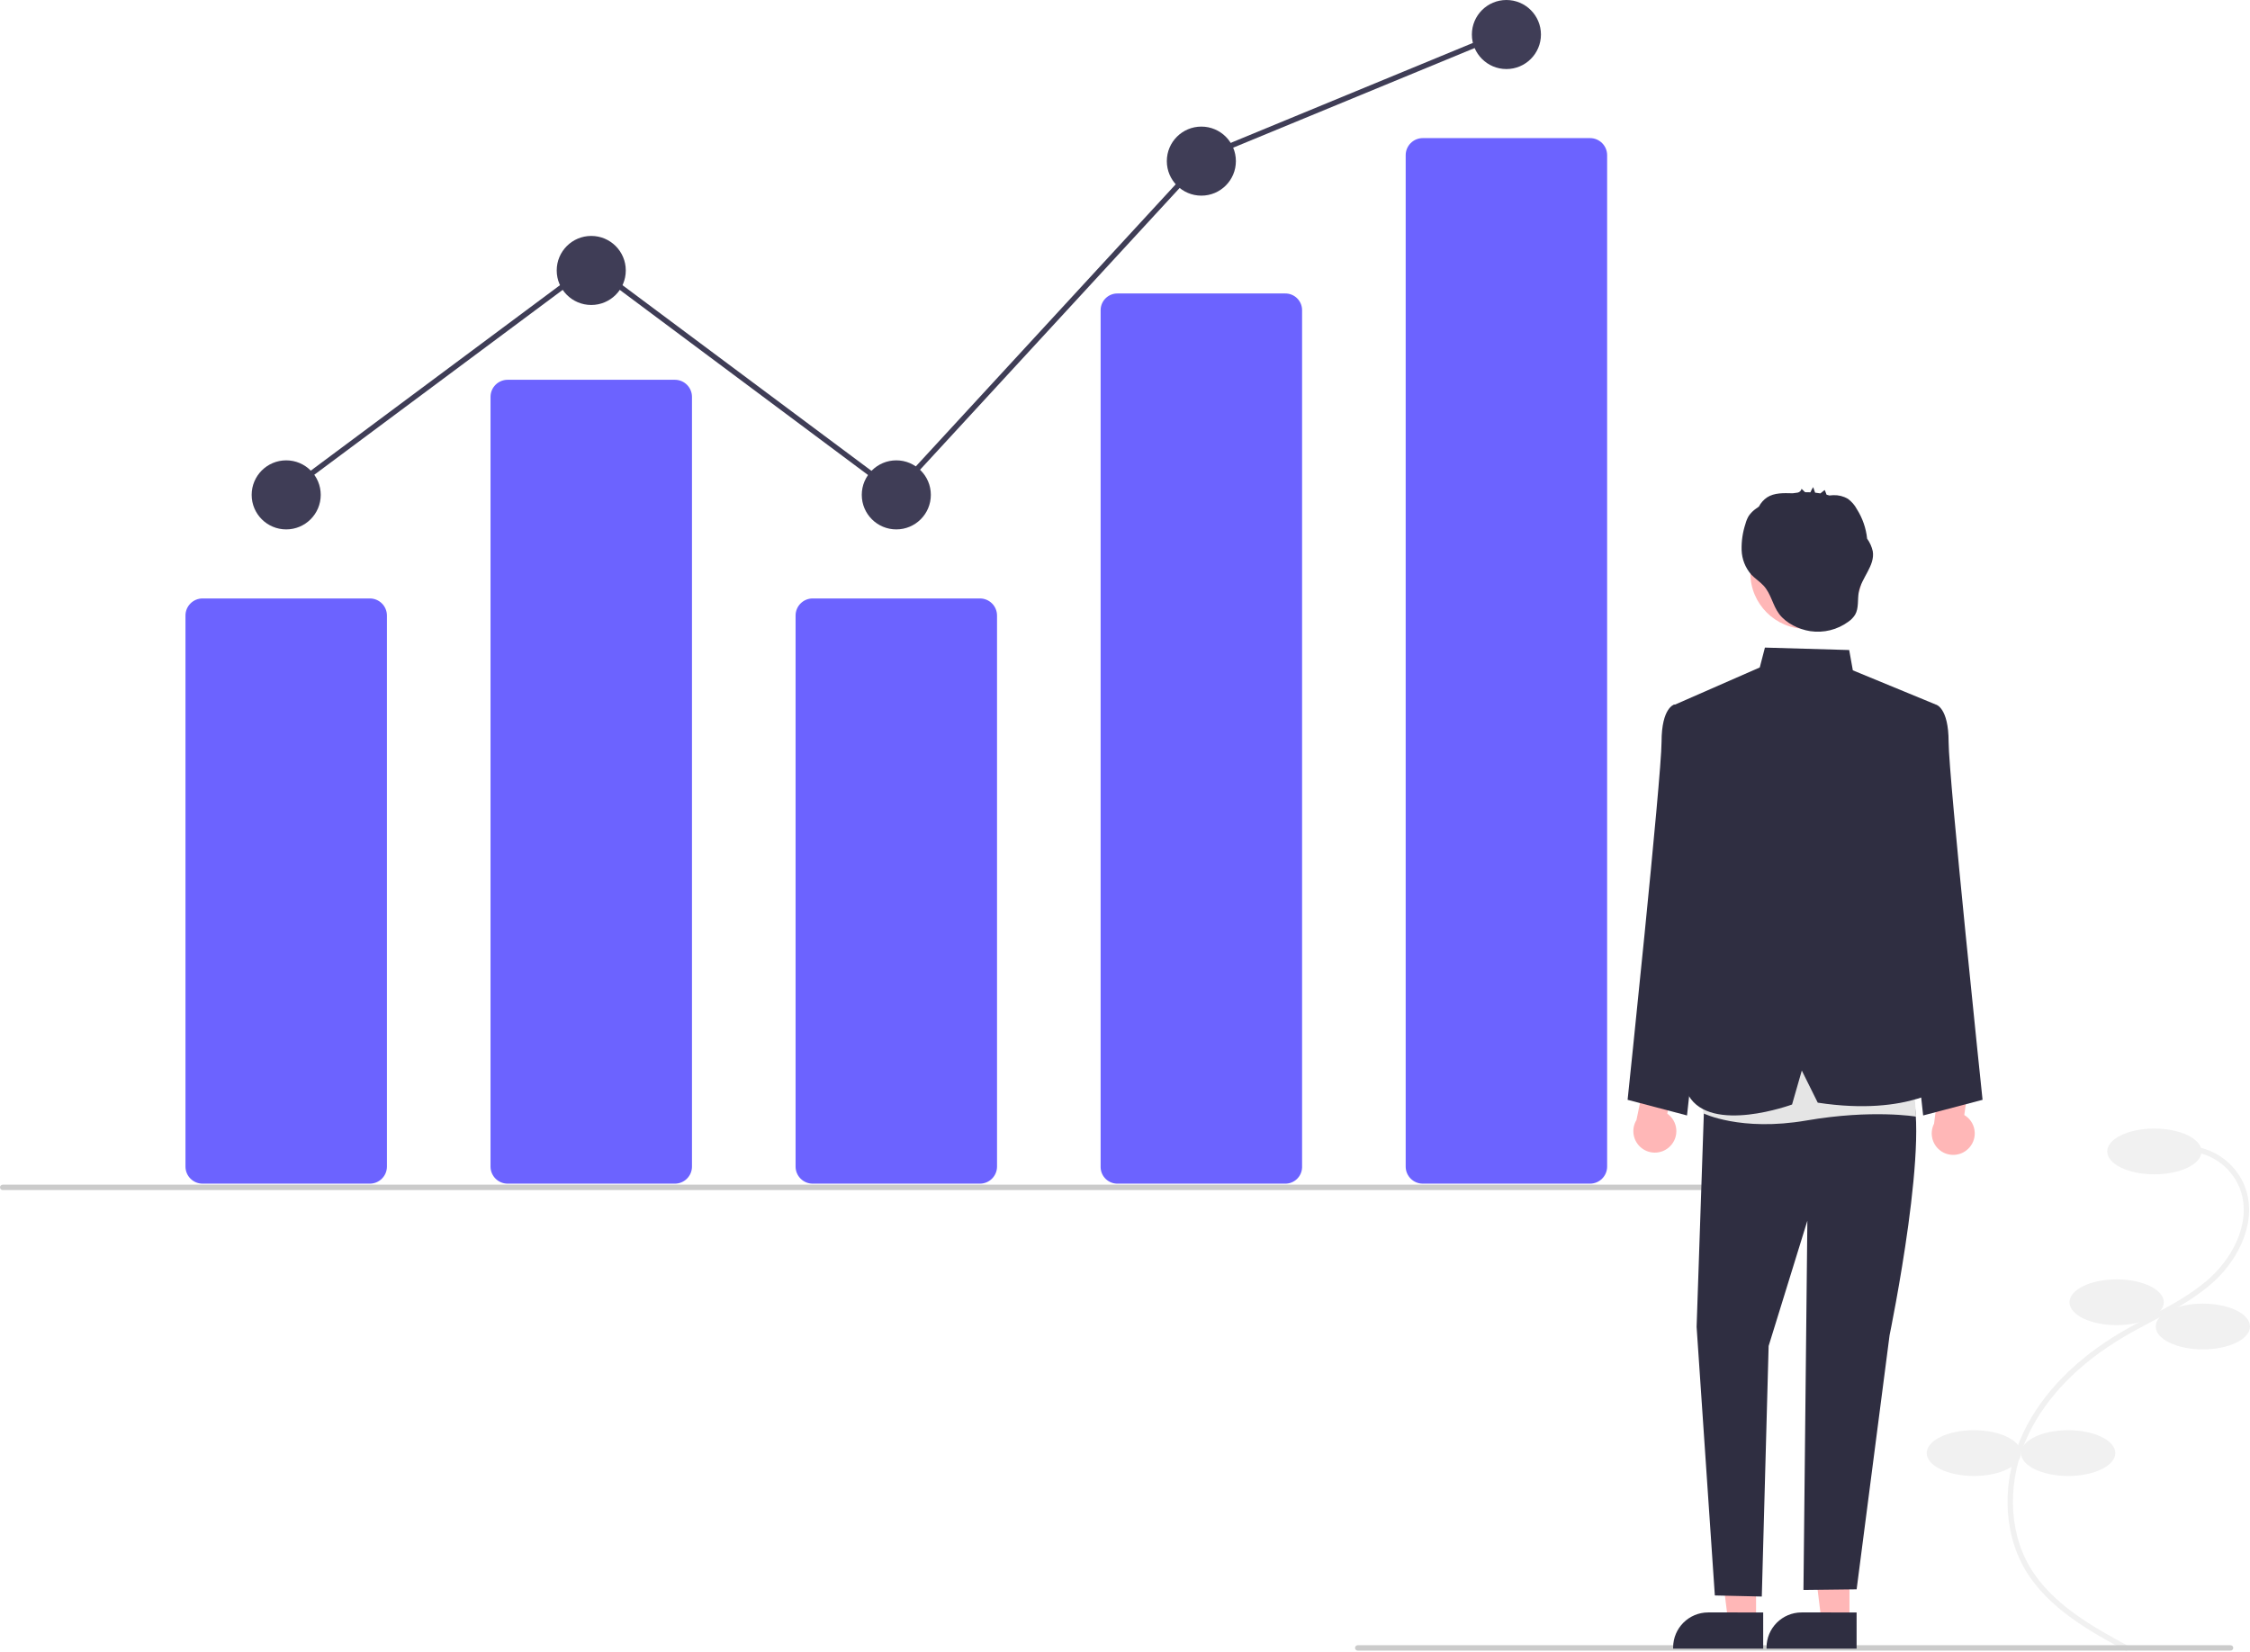
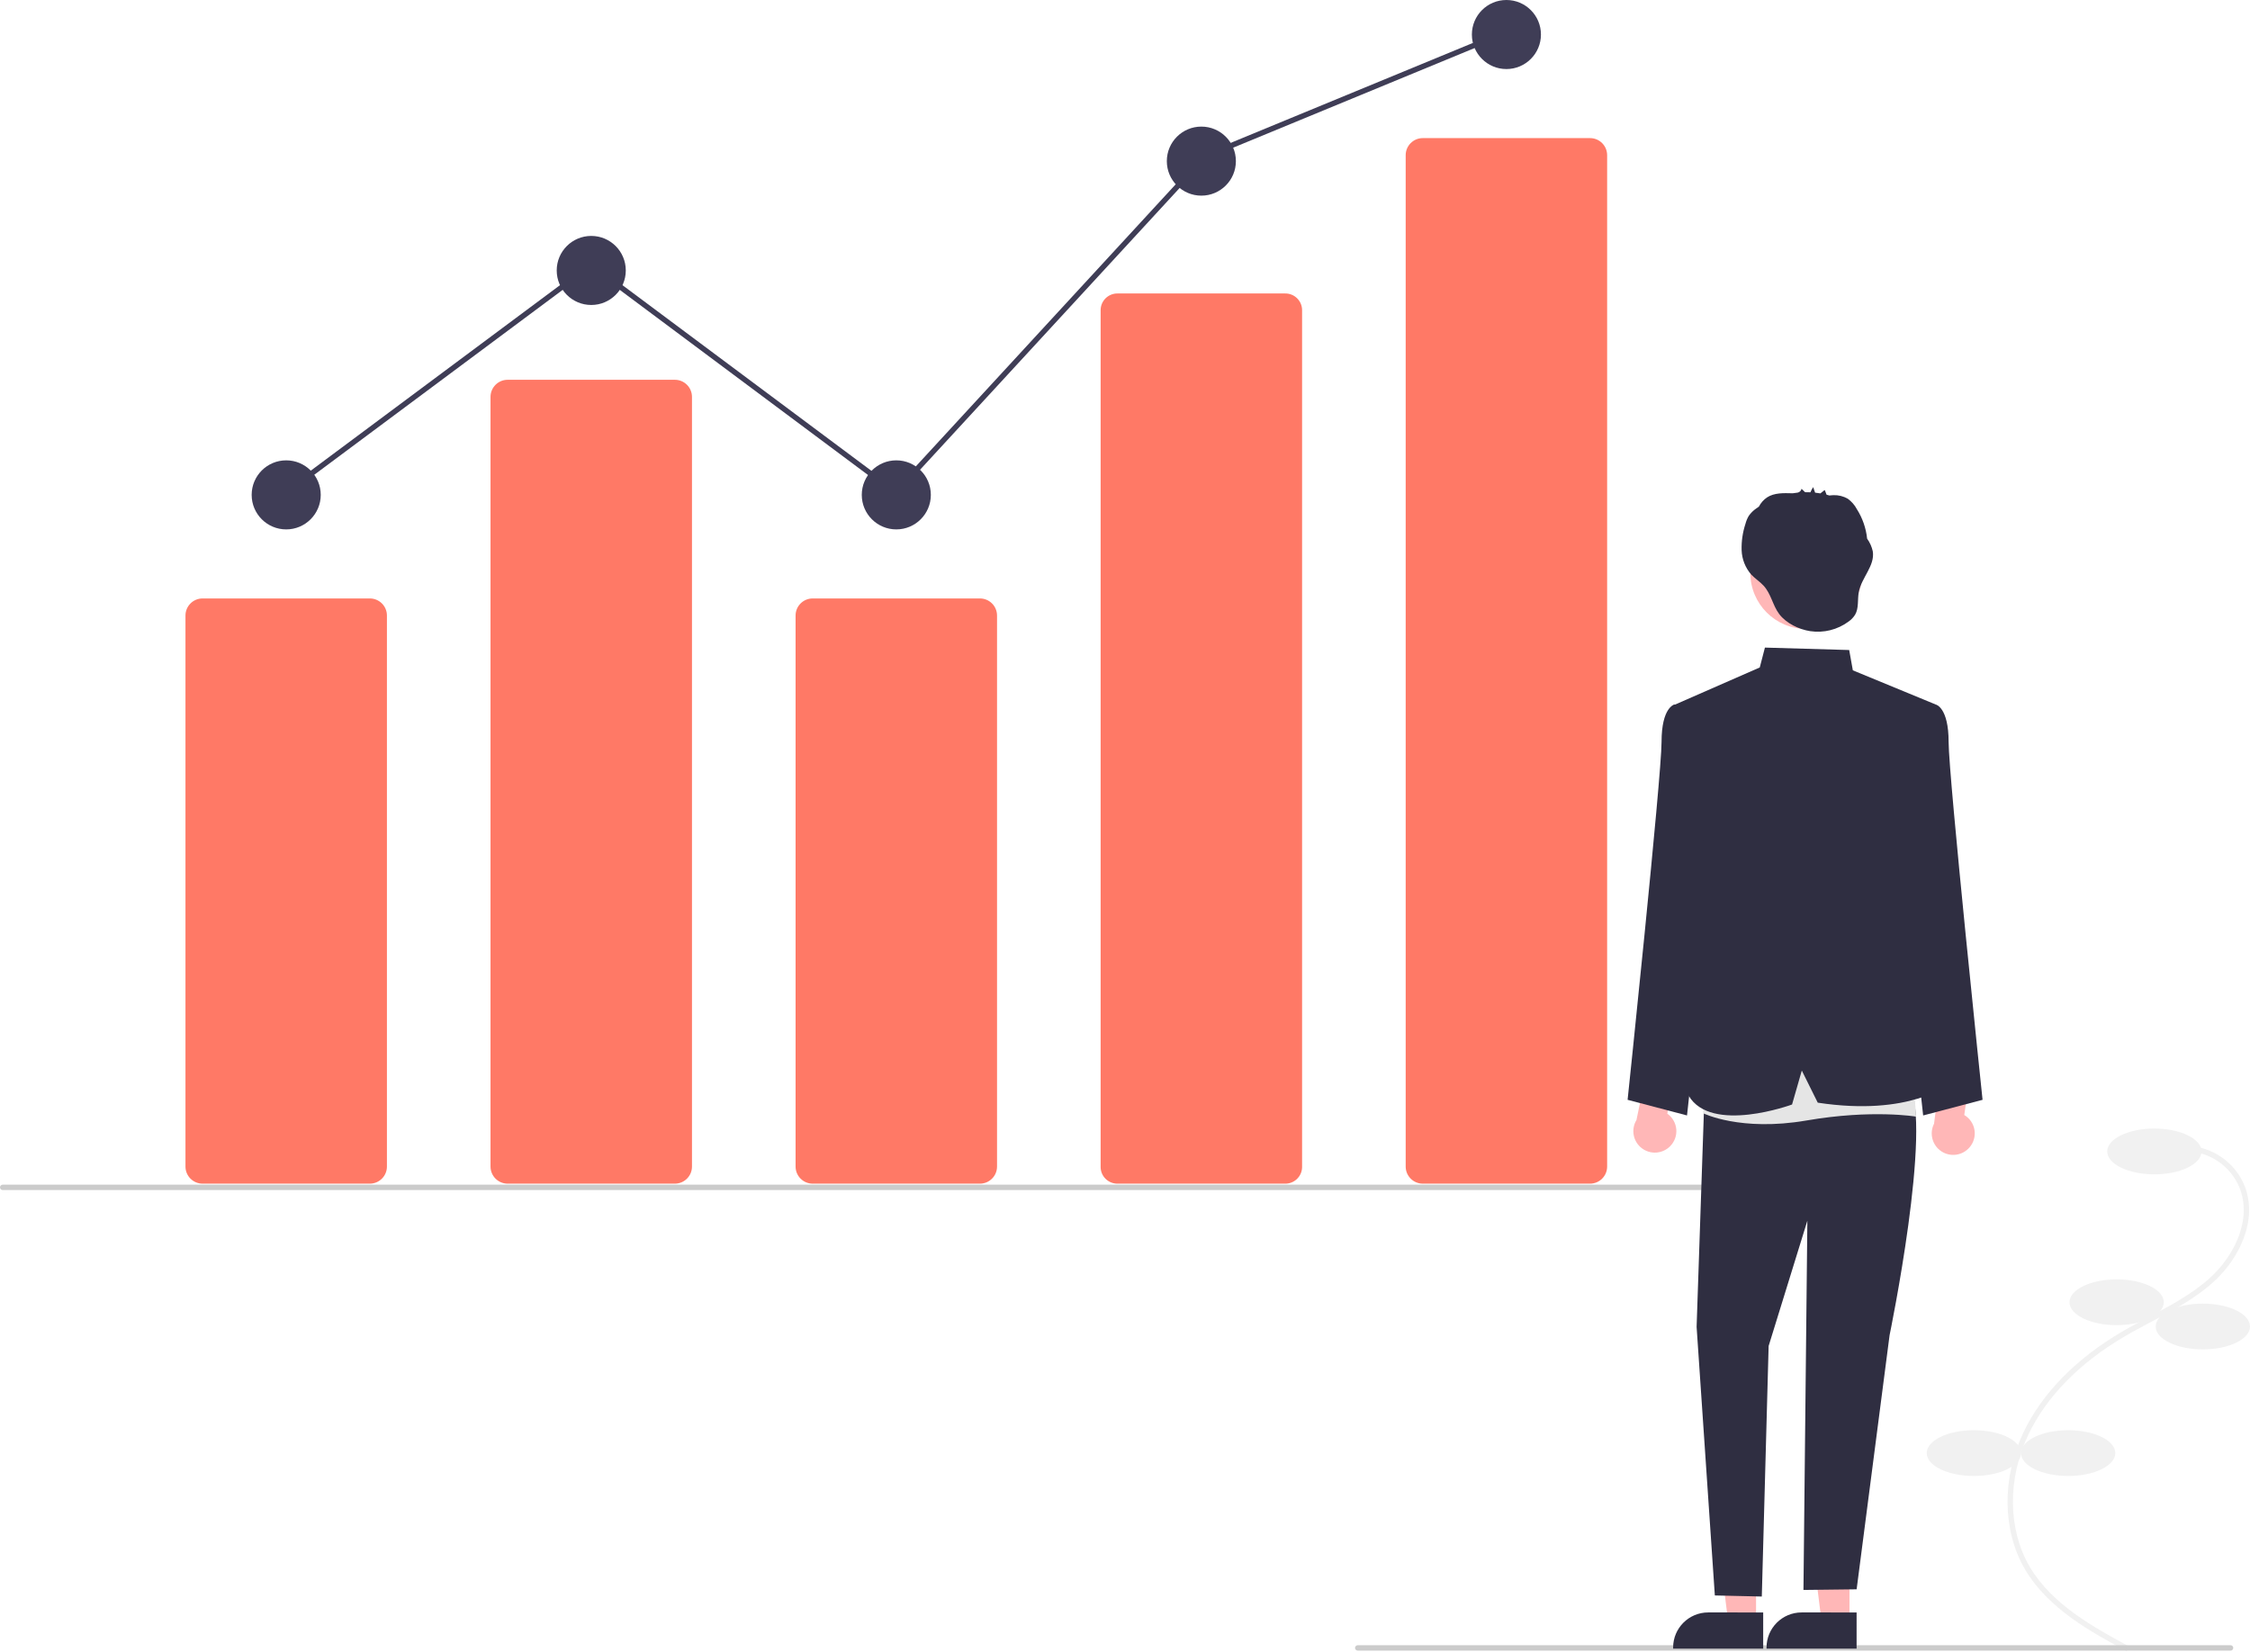
<svg xmlns="http://www.w3.org/2000/svg" width="835.213" height="613.098" viewBox="0 0 835.213 613.098" data-src="https://cdn.undraw.co/illustrations/investing_kncz.svg" role="img" artist="Katerina Limpitsouni" source="https://undraw.co/">
  <path d="M970.8,754.84l.951-1.759c-12.753-6.897-28.626-15.481-36.916-29.567-8.172-13.886-8.356-32.743-.479-49.211,6.704-14.016,19.018-26.572,35.611-36.313,3.273-1.921,6.709-3.742,10.031-5.503,8.031-4.256,16.336-8.658,23.184-14.903,9.432-8.601,16.568-23.035,11.249-35.891a23.856,23.856,0,0,0-20.677-14.467l-.113,1.997a21.861,21.861,0,0,1,18.948,13.248c4.943,11.947-1.839,25.505-10.754,33.636-6.661,6.074-14.852,10.415-22.773,14.613-3.342,1.771-6.797,3.603-10.108,5.546-16.938,9.943-29.526,22.798-36.403,37.174-8.16,17.061-7.946,36.637.559,51.089C941.685,739.095,957.828,747.826,970.8,754.84Z" transform="translate(-181.3664 -141.7423)" fill="#f1f1f1" />
  <ellipse cx="799.713" cy="427.525" rx="17.5" ry="8.5" fill="#f1f1f1" />
  <ellipse cx="785.713" cy="483.525" rx="17.5" ry="8.5" fill="#f1f1f1" />
  <ellipse cx="817.713" cy="492.525" rx="17.5" ry="8.5" fill="#f1f1f1" />
  <ellipse cx="767.713" cy="539.525" rx="17.5" ry="8.5" fill="#f1f1f1" />
  <ellipse cx="732.713" cy="539.525" rx="17.5" ry="8.5" fill="#f1f1f1" />
-   <path d="M318.653,581.226H256.558a6.349,6.349,0,0,1-6.342-6.342V370.286a6.349,6.349,0,0,1,6.342-6.342h62.095a6.349,6.349,0,0,1,6.342,6.342V574.884A6.349,6.349,0,0,1,318.653,581.226Z" transform="translate(-181.3664 -141.7423)" fill="#6c63ff" />
-   <path d="M431.89,581.226H369.795a6.349,6.349,0,0,1-6.342-6.342V289.097a6.349,6.349,0,0,1,6.342-6.342h62.095a6.349,6.349,0,0,1,6.342,6.342V574.884A6.349,6.349,0,0,1,431.89,581.226Z" transform="translate(-181.3664 -141.7423)" fill="#6c63ff" />
-   <path d="M545.128,581.226H483.033a6.349,6.349,0,0,1-6.342-6.342V370.286a6.349,6.349,0,0,1,6.342-6.342h62.095a6.349,6.349,0,0,1,6.342,6.342V574.884A6.349,6.349,0,0,1,545.128,581.226Z" transform="translate(-181.3664 -141.7423)" fill="#6c63ff" />
-   <path d="M658.365,581.226H596.27a6.211,6.211,0,0,1-6.342-6.055V256.761a6.211,6.211,0,0,1,6.342-6.055h62.095a6.211,6.211,0,0,1,6.342,6.055V575.171A6.211,6.211,0,0,1,658.365,581.226Z" transform="translate(-181.3664 -141.7423)" fill="#6c63ff" />
-   <path d="M771.603,581.226H709.508a6.349,6.349,0,0,1-6.342-6.342V199.362a6.349,6.349,0,0,1,6.342-6.342h62.095a6.349,6.349,0,0,1,6.342,6.342V574.884A6.349,6.349,0,0,1,771.603,581.226Z" transform="translate(-181.3664 -141.7423)" fill="#6c63ff" />
+   <path d="M318.653,581.226H256.558a6.349,6.349,0,0,1-6.342-6.342V370.286a6.349,6.349,0,0,1,6.342-6.342h62.095a6.349,6.349,0,0,1,6.342,6.342V574.884A6.349,6.349,0,0,1,318.653,581.226Z" transform="translate(-181.3664 -141.7423)" fill="#FF7966" />
+   <path d="M431.89,581.226H369.795a6.349,6.349,0,0,1-6.342-6.342V289.097a6.349,6.349,0,0,1,6.342-6.342h62.095a6.349,6.349,0,0,1,6.342,6.342V574.884A6.349,6.349,0,0,1,431.89,581.226Z" transform="translate(-181.3664 -141.7423)" fill="#FF7966" />
+   <path d="M545.128,581.226H483.033a6.349,6.349,0,0,1-6.342-6.342V370.286a6.349,6.349,0,0,1,6.342-6.342h62.095a6.349,6.349,0,0,1,6.342,6.342V574.884A6.349,6.349,0,0,1,545.128,581.226Z" transform="translate(-181.3664 -141.7423)" fill="#FF7966" />
+   <path d="M658.365,581.226H596.27a6.211,6.211,0,0,1-6.342-6.055V256.761a6.211,6.211,0,0,1,6.342-6.055h62.095a6.211,6.211,0,0,1,6.342,6.055V575.171A6.211,6.211,0,0,1,658.365,581.226Z" transform="translate(-181.3664 -141.7423)" fill="#FF7966" />
+   <path d="M771.603,581.226H709.508a6.349,6.349,0,0,1-6.342-6.342V199.362a6.349,6.349,0,0,1,6.342-6.342h62.095a6.349,6.349,0,0,1,6.342,6.342V574.884A6.349,6.349,0,0,1,771.603,581.226Z" transform="translate(-181.3664 -141.7423)" fill="#FF7966" />
  <circle cx="106.239" cy="183.744" r="12.819" fill="#3f3d56" />
  <circle cx="219.476" cy="100.418" r="12.819" fill="#3f3d56" />
  <circle cx="332.714" cy="183.744" r="12.819" fill="#3f3d56" />
  <circle cx="445.951" cy="59.824" r="12.819" fill="#3f3d56" />
  <circle cx="559.189" cy="12.819" r="12.819" fill="#3f3d56" />
  <path d="M844.366,583.607h-662a1,1,0,1,1,0-2h662a1,1,0,0,1,0,2Z" transform="translate(-181.3664 -141.7423)" fill="#cbcbcb" />
  <path d="M1009.366,754.607h-324a1,1,0,0,1,0-2h324a1,1,0,0,1,0,2Z" transform="translate(-181.3664 -141.7423)" fill="#cbcbcb" />
  <path d="M801.302,567.353a7.93,7.93,0,0,0-1.034-12.116l3.932-17.69-10.167-5.011-5.201,25.059a7.973,7.973,0,0,0,12.471,9.757Z" transform="translate(-181.3664 -141.7423)" fill="#ffb7b7" />
  <path d="M912.485,567.741a7.93,7.93,0,0,0-1.969-11.999l2.551-17.941-10.524-4.21-3.247,25.386a7.973,7.973,0,0,0,13.189,8.763Z" transform="translate(-181.3664 -141.7423)" fill="#ffb7b7" />
  <polygon points="651.862 602.078 641.494 602.077 636.562 562.087 651.864 562.088 651.862 602.078" fill="#ffb7b7" />
  <path d="M835.873,753.87l-33.43-.001v-.423a13.013,13.013,0,0,1,13.012-13.012h.001l20.418.001Z" transform="translate(-181.3664 -141.7423)" fill="#2f2e41" />
  <polygon points="686.535 602.078 676.167 602.077 671.235 562.087 686.537 562.088 686.535 602.078" fill="#ffb7b7" />
  <path d="M870.546,753.87l-33.43-.001v-.423a13.013,13.013,0,0,1,13.012-13.012h.001l20.418.001Z" transform="translate(-181.3664 -141.7423)" fill="#2f2e41" />
  <path d="M888.777,407.372l11.18-4.034s4.745,1.008,4.745,13.876,12.602,132.882,12.602,132.882l-22.054,5.807L882.784,442.04Z" transform="translate(-181.3664 -141.7423)" fill="#2f2e41" />
  <path d="M814.07,407.372l-11.18-4.034s-4.745,1.008-4.745,13.876-12.602,132.882-12.602,132.882l22.054,5.807L820.063,442.04Z" transform="translate(-181.3664 -141.7423)" fill="#2f2e41" />
  <path d="M814.214,544.249,811.158,634.401l6.766,99.724,17.432.403,2.537-93.025,14.377-46.512-1.45,137.092,19.739-.236,12.226-94.318s16.145-78.057,7.192-93.279l-41.232-13.711Z" transform="translate(-181.3664 -141.7423)" fill="#2f2e41" />
  <path d="M814.55,533.386l-.995,21.687s13.911,6.923,38.364,2.706,40.706-1.437,40.706-1.437l-1.877-27.646Z" transform="translate(-181.3664 -141.7423)" fill="#e5e5e5" />
  <path d="M802.446,403.658l32.154-14.09,1.918-7.38,31.28.906,1.352,7.539,30.808,12.704L886.383,450.535l1.392,33.202,16.926,60.512s-14.277,12.125-48.577,6.908L850.206,539.232l-3.62,12.612s-30.077,11.064-38.413-3.339L814.214,444.459Z" transform="translate(-181.3664 -141.7423)" fill="#2f2e41" />
  <circle cx="670.507" cy="212.744" r="20.771" fill="#ffb7b7" />
  <path d="M876.553,346.437a12.65,12.65,0,0,0-2.099-4.69,25.34,25.34,0,0,0-3.783-10.913,11.45,11.45,0,0,0-3.389-3.912,10.004,10.004,0,0,0-5.332-1.329c-.339-.006-.947.097-1.496.122-.351-.109-.705-.206-1.06-.297-.207-.461-.618-1.804-.732-1.713l-1.547,1.229c-.654-.114-1.312-.202-1.972-.272q-.36-1.028-.721-2.056a14.089,14.089,0,0,0-1.022,1.921q-.985-.048-1.972-.034l-1.315-1.263a1.855,1.855,0,0,1-1.451,1.421c-.605.062-1.208.143-1.808.24-.049-0-.098,0-.146-.001-3.239-.081-6.723-.226-9.431,1.552a9.293,9.293,0,0,0-3.002,3.408c-.332.225-.664.449-.986.688a10.78,10.78,0,0,0-2.778,2.754,11.677,11.677,0,0,0-1.229,2.978,28.551,28.551,0,0,0-1.415,9.754,14.476,14.476,0,0,0,3.558,9.034c1.389,1.492,3.155,2.594,4.545,4.085,2.864,3.069,3.401,7.35,5.85,10.597,2.591,3.435,7.319,5.695,11.472,6.343a19.163,19.163,0,0,0,14.275-3.56,8.832,8.832,0,0,0,2.431-2.548c1.441-2.493.83-5.627,1.366-8.456C872.367,356.214,877.428,351.763,876.553,346.437Z" transform="translate(-181.3664 -141.7423)" fill="#2f2e41" />
  <polygon points="105.555 184.546 104.361 182.942 219.477 97.239 332.348 181.429 446.764 57.205 446.969 57.121 558.009 11.292 558.772 13.141 447.936 58.885 332.597 184.11 219.476 99.733 105.555 184.546" fill="#3f3d56" />
</svg>
